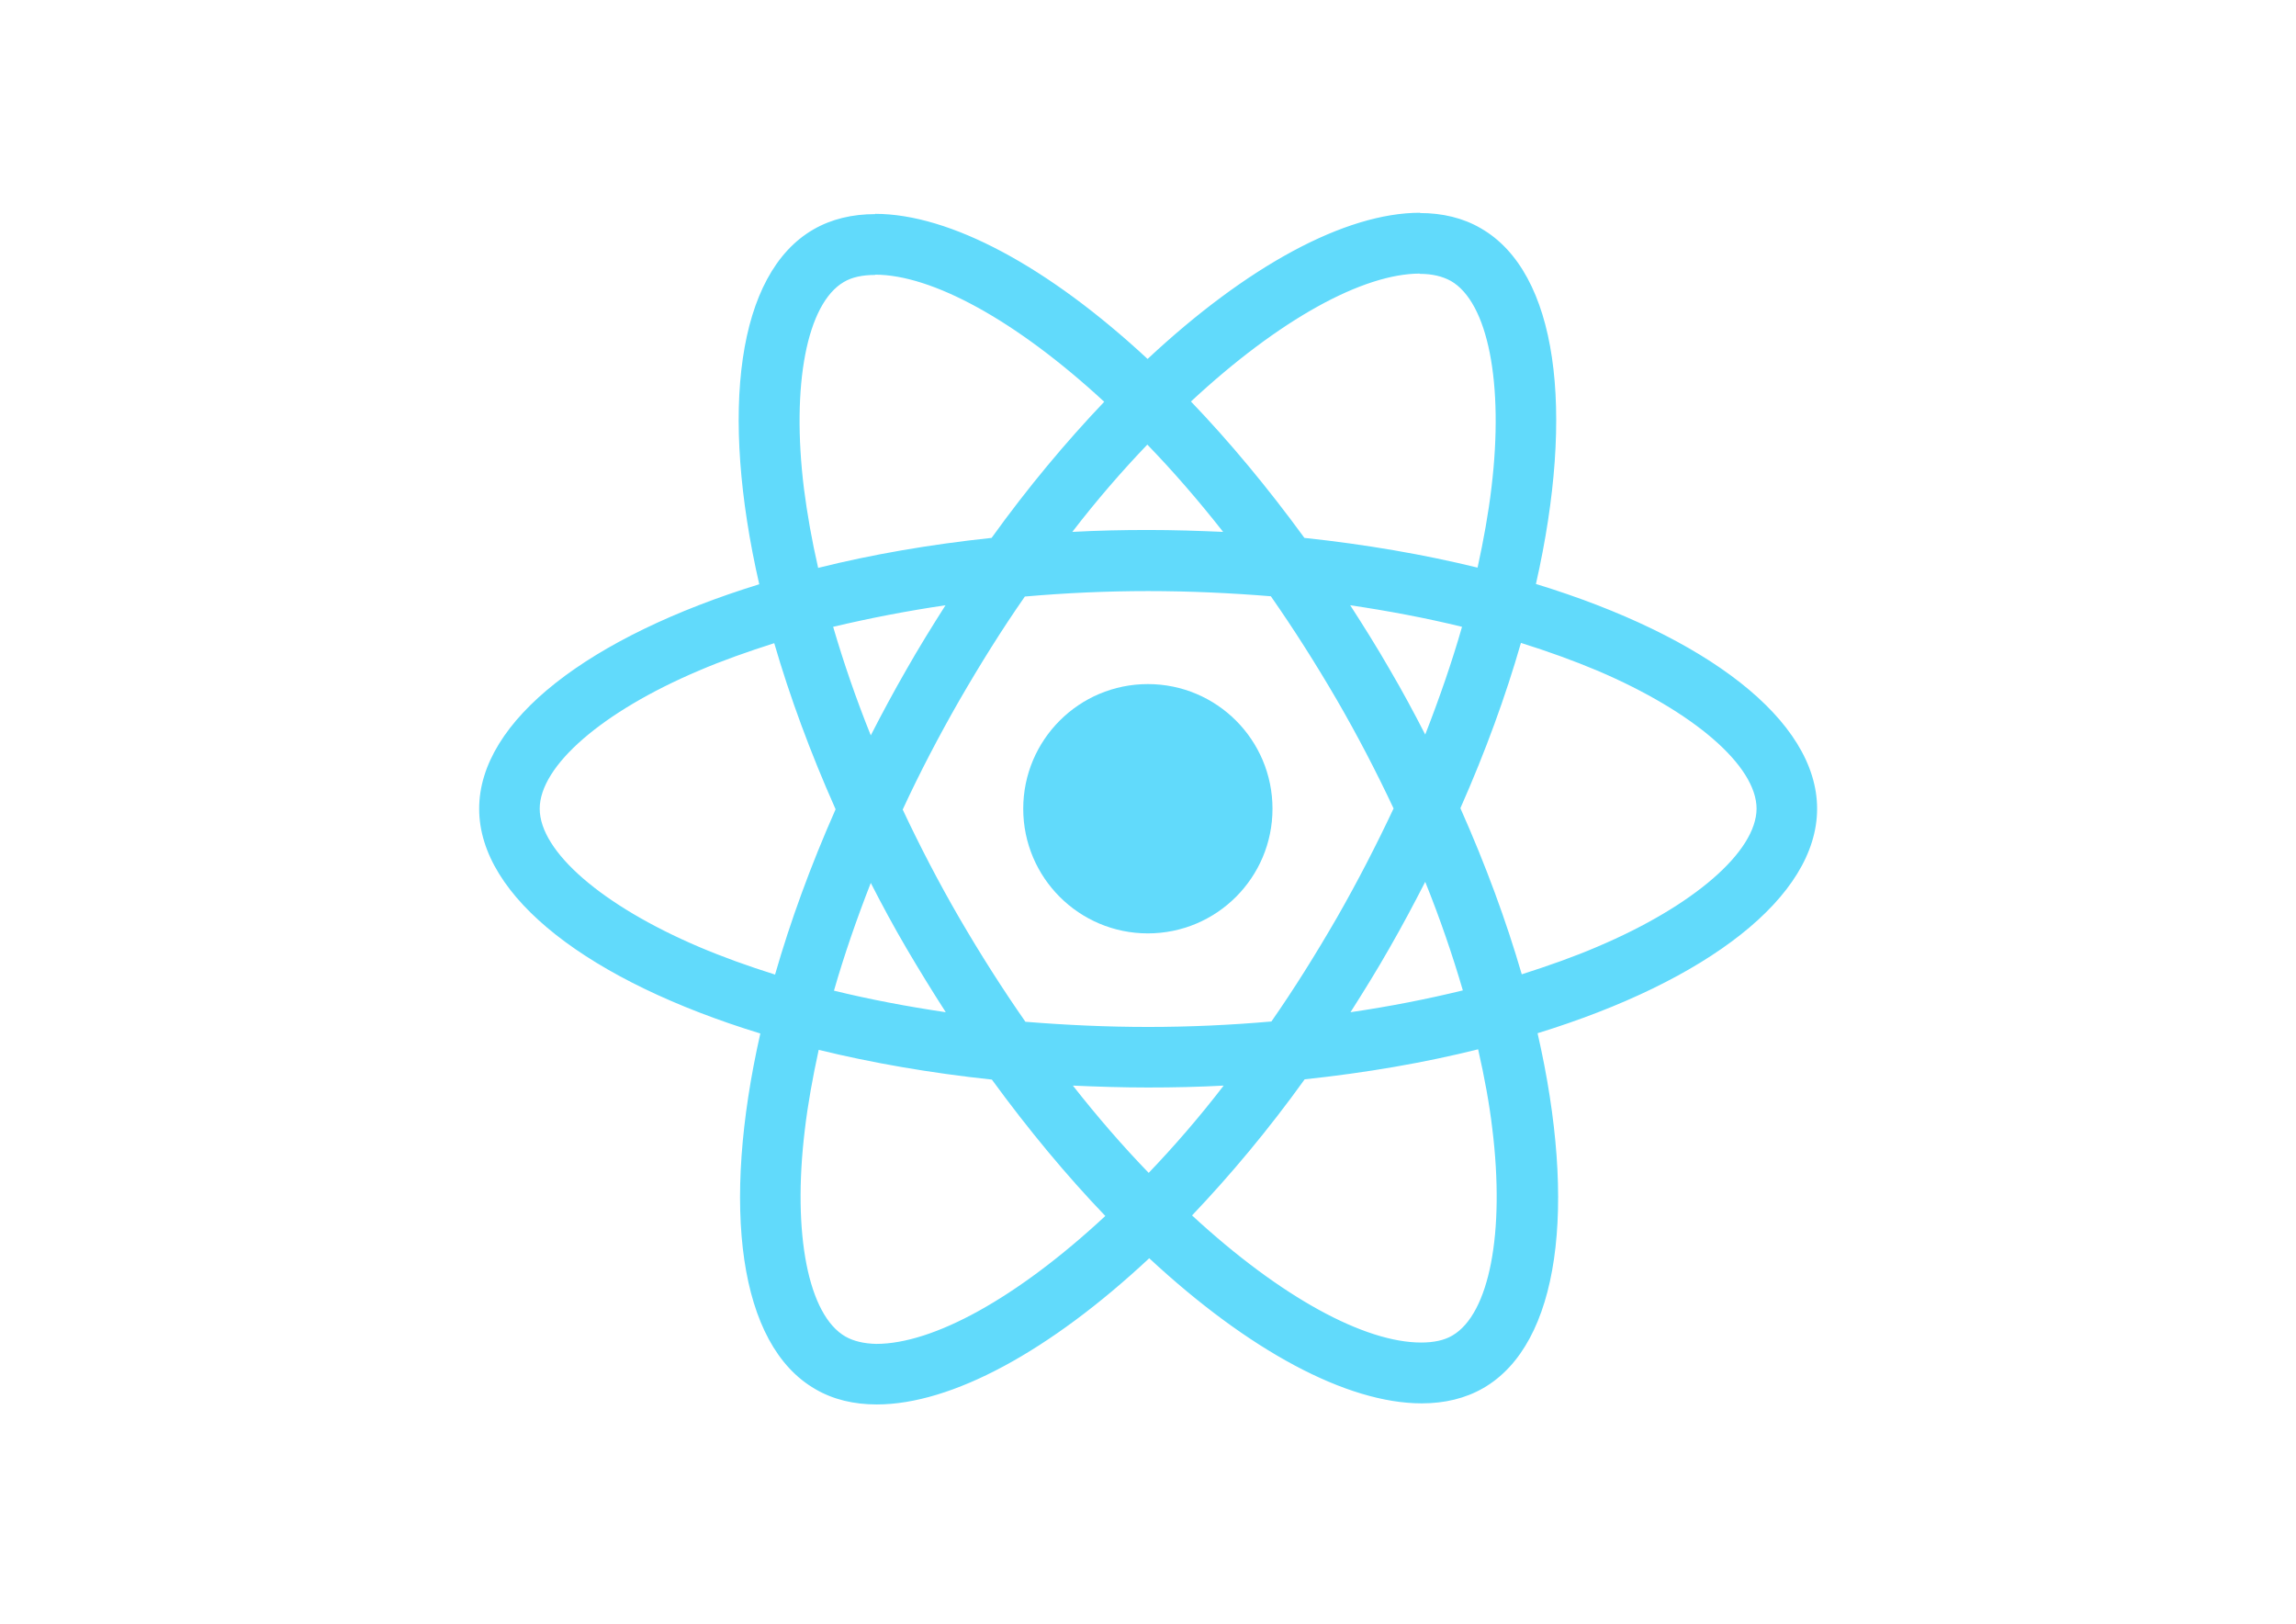
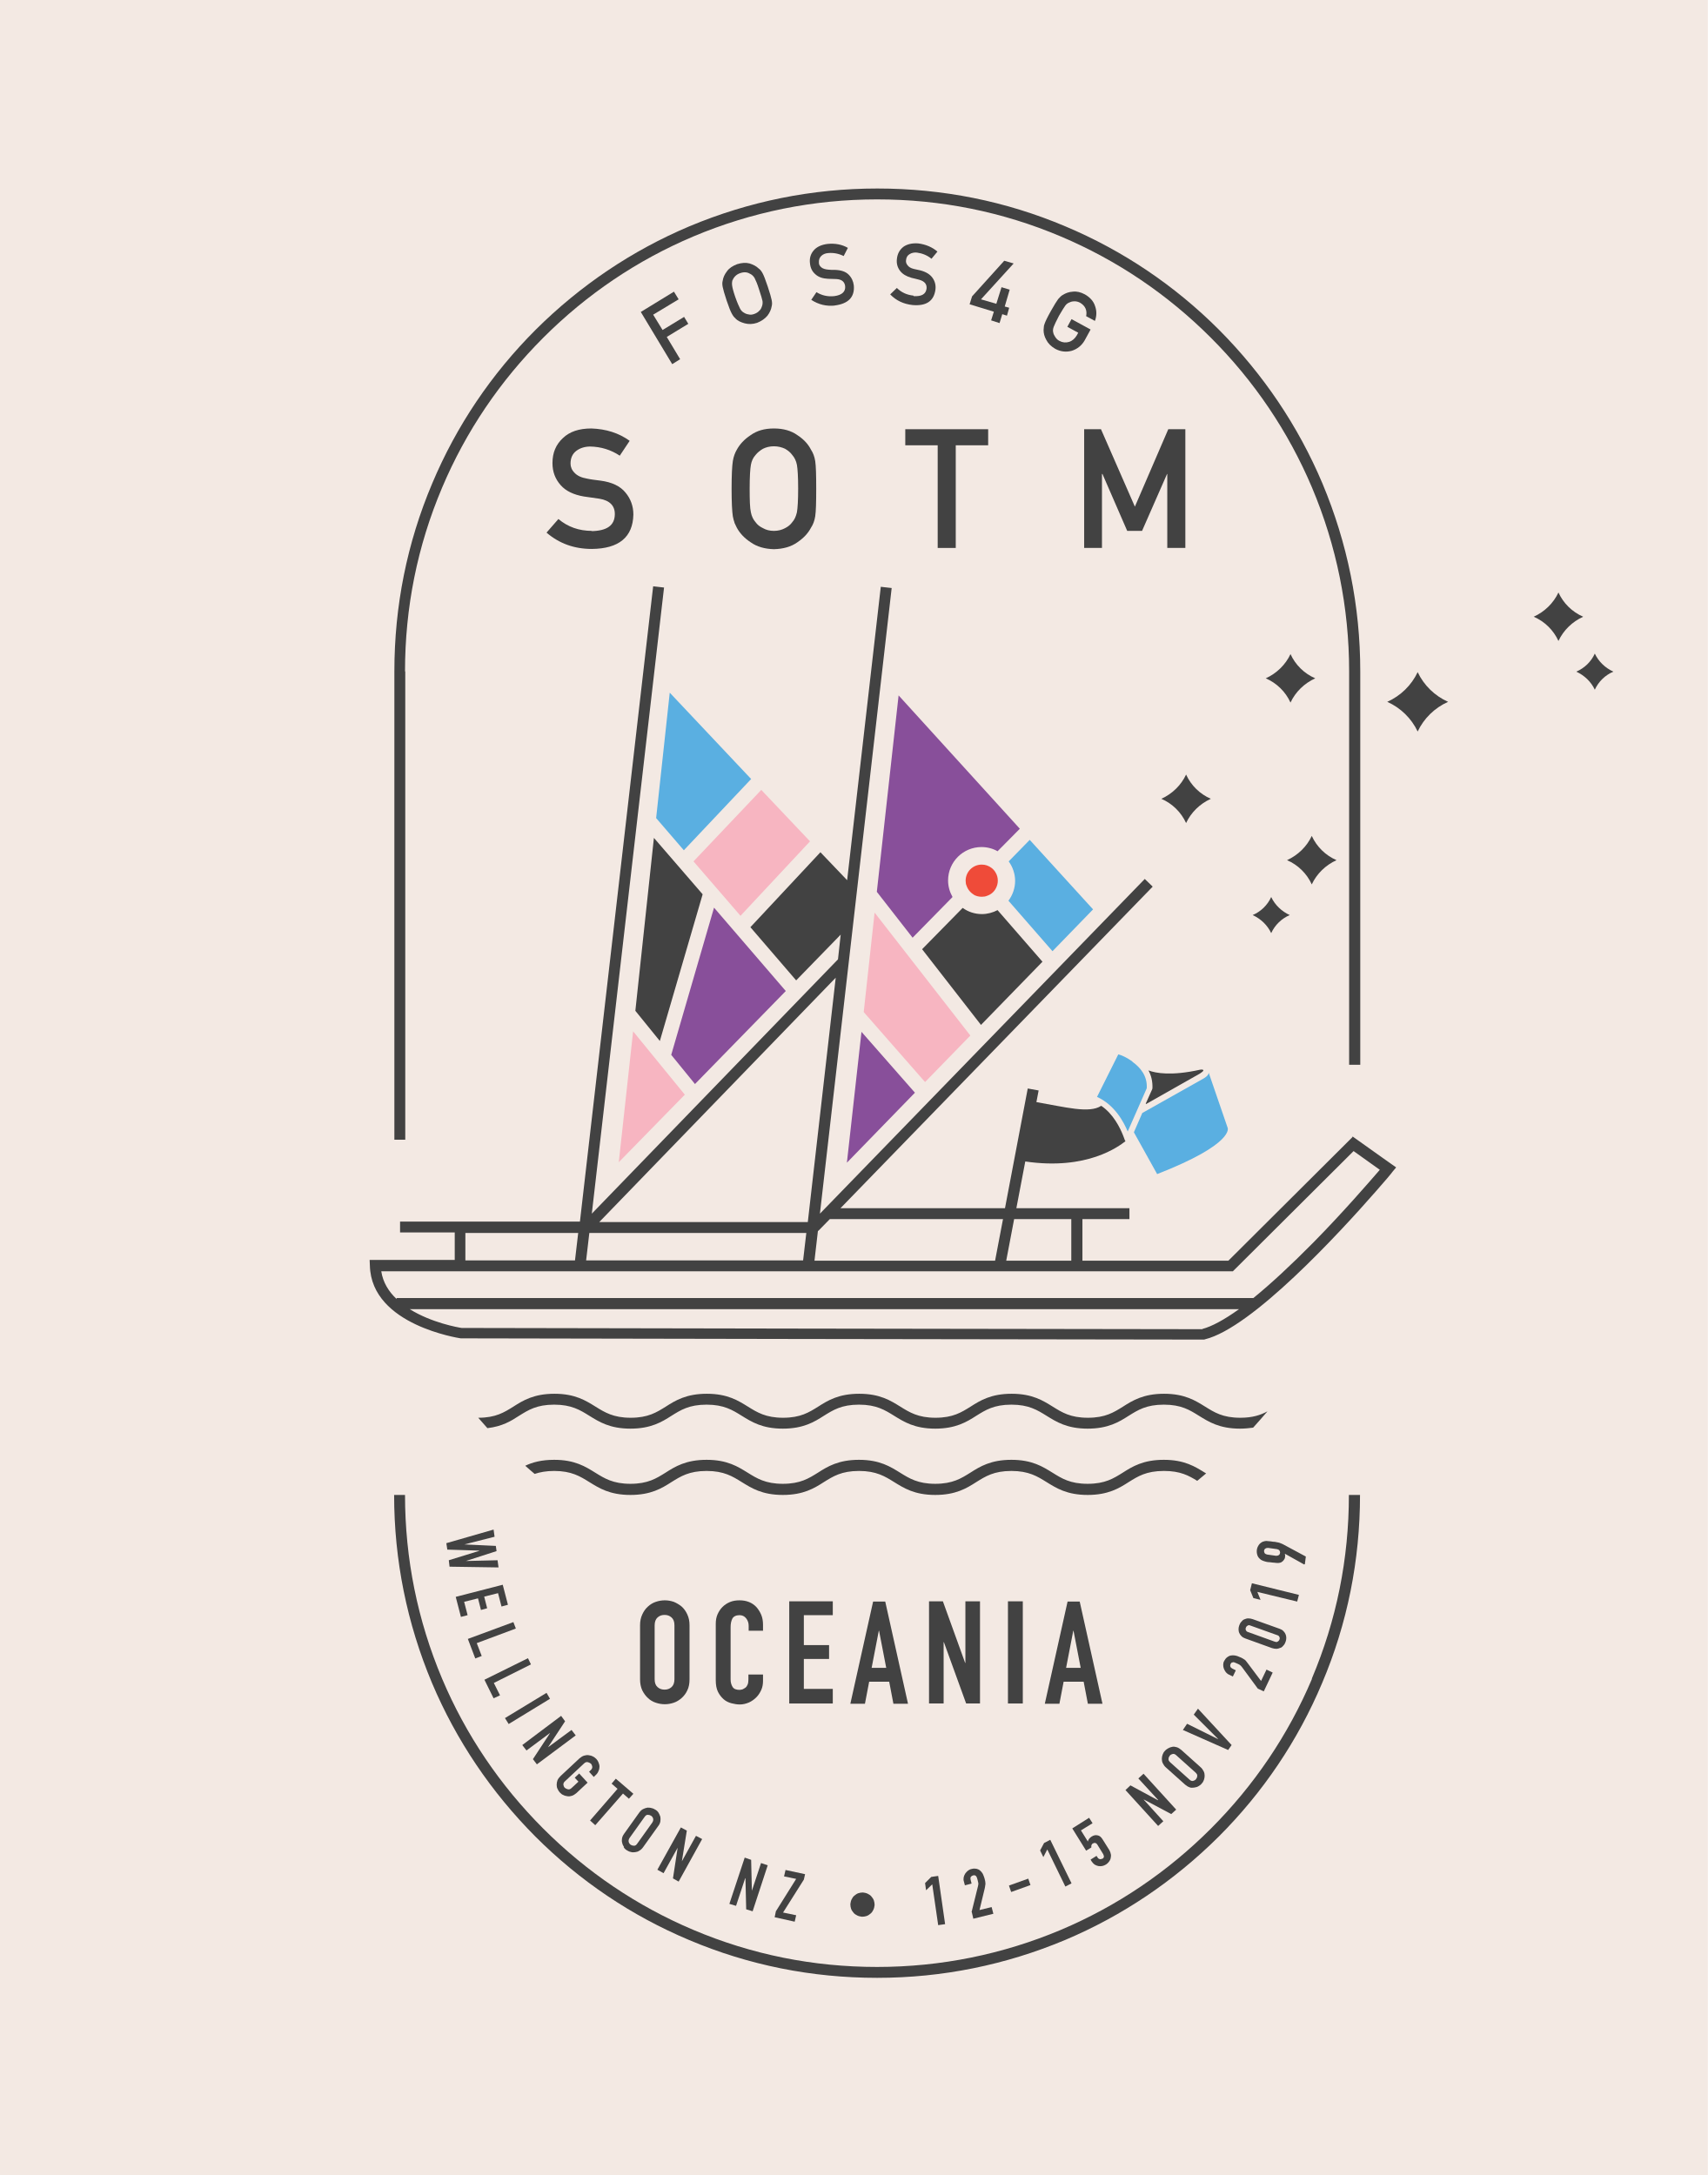
- <svg xmlns="http://www.w3.org/2000/svg" viewBox="0 0 841.9 595.3">
-   <g fill="#61DAFB">
-     <path d="M666.3 296.5c0-32.5-40.7-63.3-103.1-82.4 14.4-63.6 8-114.2-20.2-130.4-6.5-3.8-14.1-5.6-22.4-5.6v22.3c4.6 0 8.3.9 11.4 2.6 13.6 7.8 19.5 37.5 14.9 75.7-1.1 9.4-2.9 19.3-5.1 29.4-19.6-4.8-41-8.5-63.5-10.9-13.5-18.5-27.5-35.3-41.6-50 32.6-30.3 63.2-46.9 84-46.9V78c-27.5 0-63.5 19.6-99.9 53.6-36.4-33.8-72.4-53.2-99.9-53.2v22.3c20.7 0 51.4 16.5 84 46.6-14 14.7-28 31.4-41.3 49.9-22.6 2.4-44 6.1-63.6 11-2.3-10-4-19.7-5.2-29-4.7-38.2 1.1-67.9 14.6-75.8 3-1.8 6.9-2.6 11.5-2.6V78.5c-8.4 0-16 1.8-22.6 5.6-28.1 16.2-34.4 66.7-19.9 130.1-62.2 19.2-102.7 49.9-102.7 82.3 0 32.5 40.7 63.3 103.1 82.4-14.4 63.6-8 114.2 20.2 130.4 6.5 3.8 14.1 5.6 22.5 5.6 27.5 0 63.5-19.6 99.9-53.6 36.4 33.8 72.4 53.2 99.9 53.2 8.4 0 16-1.8 22.6-5.6 28.1-16.2 34.4-66.7 19.9-130.1 62-19.1 102.5-49.9 102.5-82.3zm-130.2-66.7c-3.7 12.9-8.3 26.2-13.5 39.5-4.1-8-8.4-16-13.1-24-4.6-8-9.5-15.8-14.4-23.4 14.2 2.1 27.9 4.7 41 7.9zm-45.8 106.5c-7.8 13.5-15.8 26.3-24.1 38.2-14.9 1.3-30 2-45.2 2-15.1 0-30.2-.7-45-1.9-8.3-11.9-16.4-24.6-24.2-38-7.6-13.1-14.5-26.4-20.8-39.8 6.2-13.4 13.2-26.8 20.7-39.9 7.8-13.5 15.8-26.3 24.1-38.2 14.9-1.3 30-2 45.2-2 15.1 0 30.2.7 45 1.9 8.3 11.9 16.4 24.6 24.2 38 7.6 13.1 14.5 26.4 20.8 39.8-6.3 13.4-13.2 26.8-20.7 39.9zm32.3-13c5.4 13.4 10 26.8 13.8 39.8-13.1 3.2-26.9 5.9-41.2 8 4.9-7.7 9.8-15.6 14.4-23.7 4.6-8 8.9-16.1 13-24.1zM421.2 430c-9.3-9.6-18.6-20.3-27.8-32 9 .4 18.2.7 27.5.7 9.4 0 18.7-.2 27.8-.7-9 11.7-18.3 22.4-27.5 32zm-74.4-58.9c-14.2-2.1-27.9-4.7-41-7.9 3.7-12.9 8.3-26.2 13.5-39.5 4.1 8 8.4 16 13.1 24 4.7 8 9.5 15.8 14.4 23.4zM420.7 163c9.3 9.6 18.6 20.3 27.8 32-9-.4-18.2-.7-27.5-.7-9.4 0-18.7.2-27.8.7 9-11.7 18.3-22.4 27.5-32zm-74 58.9c-4.9 7.7-9.8 15.6-14.4 23.7-4.6 8-8.9 16-13 24-5.4-13.4-10-26.8-13.8-39.8 13.1-3.1 26.9-5.8 41.2-7.9zm-90.5 125.2c-35.4-15.1-58.3-34.9-58.3-50.6 0-15.7 22.9-35.6 58.3-50.6 8.6-3.7 18-7 27.7-10.1 5.7 19.6 13.2 40 22.5 60.9-9.2 20.8-16.6 41.1-22.2 60.6-9.9-3.1-19.3-6.5-28-10.2zM310 490c-13.6-7.8-19.5-37.5-14.9-75.7 1.1-9.4 2.9-19.3 5.1-29.4 19.6 4.8 41 8.5 63.5 10.9 13.5 18.5 27.5 35.3 41.6 50-32.6 30.3-63.2 46.9-84 46.9-4.5-.1-8.3-1-11.3-2.7zm237.2-76.2c4.7 38.2-1.1 67.9-14.6 75.8-3 1.8-6.9 2.6-11.5 2.6-20.7 0-51.4-16.5-84-46.6 14-14.7 28-31.4 41.3-49.9 22.6-2.4 44-6.1 63.6-11 2.3 10.1 4.1 19.8 5.2 29.1zm38.5-66.7c-8.6 3.7-18 7-27.7 10.1-5.7-19.6-13.2-40-22.5-60.9 9.2-20.8 16.6-41.1 22.2-60.6 9.9 3.1 19.3 6.5 28.1 10.2 35.4 15.1 58.3 34.9 58.3 50.6-.1 15.7-23 35.6-58.4 50.6zM320.8 78.4z" />
-     <circle cx="420.9" cy="296.5" r="45.7" />
-     <path d="M520.5 78.1z" />
+ <svg xmlns="http://www.w3.org/2000/svg" xml:space="preserve" width="6.903in" height="8.792in" version="1.1" style="shape-rendering:geometricPrecision; text-rendering:geometricPrecision; image-rendering:optimizeQuality; fill-rule:evenodd; clip-rule:evenodd" viewBox="0 0 6903 8792">
+   <defs>
+     <style type="text/css">
+    
+     .fil5 {fill:#424242;fill-rule:nonzero}
+     .fil4 {fill:#5AAFE1;fill-rule:nonzero}
+     .fil3 {fill:#884F9A;fill-rule:nonzero}
+     .fil1 {fill:#EF4B39;fill-rule:nonzero}
+     .fil0 {fill:#F3E9E3;fill-rule:nonzero}
+     .fil2 {fill:#F7B5C1;fill-rule:nonzero}
+    
+   </style>
+   </defs>
+   <g id="Layer_x0020_1">
+     <polygon class="fil0" points="0,8792 6903,8792 6903,-7 0,-7 " />
+     <path class="fil1" d="M3936 3617c9,5 20,8 32,8 8,0 15,-1 22,-4 15,-5 28,-16 35,-30 5,-9 8,-20 8,-31 0,-12 -3,-23 -9,-33 -8,-14 -21,-24 -36,-29 -6,-2 -13,-3 -20,-3 -36,0 -65,29 -65,65 0,8 1,15 4,21 5,15 16,28 30,36z" />
+     <polygon class="fil2" points="2993,3702 3274,3401 3077,3193 2803,3482 " />
+     <polygon class="fil3" points="2713,4264 2809,4382 3176,4006 2886,3669 " />
+     <polygon class="fil2" points="2768,4425 2559,4169 2501,4698 " />
+     <polygon class="fil4" points="3036,3149 2707,2800 2652,3307 2764,3437 " />
+     <polygon class="fil2" points="3491,4091 3739,4374 3922,4186 3535,3689 " />
+     <path class="fil3" d="M3689 3790l161 -164c-11,-20 -18,-42 -18,-67 0,-75 61,-135 135,-135 23,0 46,6 65,17l90 -91 -490 -539 -88 794 145 186z" />
+     <path class="fil4" d="M4103 3560c0,30 -10,58 -27,81l178 204 33 -34 131 -135 -256 -281 -85 87c16,22 26,50 26,79z" />
+     <polygon class="fil3" points="3423,4700 3698,4417 3482,4171 " />
+     <path class="fil4" d="M4617 4499l-34 78 94 169c315,-123 285,-187 285,-187l-77 -224c3,12 -21,25 -21,25l-247 139z" />
+     <path class="fil4" d="M4577 4291c-22,-16 -44,-26 -57,-29l-86 172c71,32 108,101 124,140l77 -175c3,-50 -26,-84 -58,-107z" />
+     <path class="fil5" d="M5303 6786c-96,227 -234,431 -409,606 -175,175 -379,313 -606,409 -235,99 -485,150 -743,150 -258,0 -507,-50 -743,-150 -227,-96 -431,-234 -606,-409 -175,-175 -313,-379 -409,-606 -99,-235 -150,-485 -150,-743l-44 0c0,264 52,519 153,760 98,232 239,441 418,621 179,179 388,320 621,418 241,102 496,153 760,153 264,0 519,-52 760,-153 232,-98 441,-239 621,-418 179,-179 320,-388 418,-621 102,-241 153,-496 153,-760l-45 0c0,258 -50,507 -150,743z" />
+     <path class="fil5" d="M1637 2714c0,-258 50,-507 150,-743 96,-227 234,-431 409,-606 175,-175 379,-313 606,-409 235,-99 485,-150 743,-150 258,0 507,50 743,150 227,96 431,234 606,409 175,175 313,379 409,606 99,235 150,485 150,743l0 1590 45 0 0 -1590c0,-264 -52,-519 -153,-760 -98,-232 -239,-441 -418,-621 -179,-179 -388,-320 -621,-418 -241,-102 -496,-153 -760,-153 -264,0 -519,52 -760,153 -232,98 -441,239 -621,418 -179,179 -320,388 -418,621 -102,241 -153,496 -153,760l0 1893 44 0 0 -1893z" />
+     <polygon class="fil5" points="1808,6264 1937,6268 1937,6269 1814,6307 1817,6333 2015,6336 2011,6307 1883,6310 1883,6310 2007,6270 2004,6249 1877,6243 1877,6243 1999,6212 1995,6183 1804,6238 " />
+     <polygon class="fil5" points="1944,6508 1969,6501 1957,6454 2013,6440 2027,6494 2053,6487 2032,6406 1842,6455 1863,6536 1890,6529 1876,6475 1932,6461 " />
+     <polygon class="fil5" points="2075,6557 1891,6625 1921,6704 1947,6694 1927,6642 2085,6583 " />
+     <polygon class="fil5" points="2134,6703 1958,6790 1995,6865 2021,6853 1996,6803 2146,6728 " />
+     <polygon class="fil5" points="2223,6867 2209,6843 2041,6945 2056,6969 " />
+     <polygon class="fil5" points="2170,7132 2327,7015 2310,6993 2215,7063 2215,7063 2284,6958 2268,6936 2111,7054 2128,7076 2222,7006 2223,7006 2154,7111 " />
+     <path class="fil5" d="M2381 7162l19 21 7 -7c6,-5 10,-11 12,-17 3,-6 4,-12 4,-18 0,-6 -2,-12 -4,-17 -2,-5 -5,-10 -9,-14 -4,-4 -9,-8 -14,-10 -5,-3 -11,-4 -17,-5 -6,-1 -12,0 -19,2 -6,2 -12,6 -18,11l-76 71c-6,6 -10,11 -13,18 -2,6 -3,12 -3,18 0,6 1,12 4,17 2,5 5,10 9,14 4,4 8,8 14,10 5,3 11,4 17,5 6,1 12,0 18,-2 6,-2 12,-6 18,-11l45 -42 -34 -37 -18 17 15 16 -27 25c-5,5 -10,7 -15,6 -5,-1 -9,-3 -13,-6 -4,-4 -5,-8 -6,-13 0,-5 2,-10 7,-14l76 -71c5,-5 10,-7 15,-6 5,1 9,3 13,6 4,4 5,8 6,13 0,5 -2,10 -7,14l-7 7z" />
+     <polygon class="fil5" points="2518,7250 2542,7271 2560,7251 2489,7190 2472,7210 2496,7231 2385,7359 2406,7378 " />
+     <path class="fil5" d="M2545 7429l60 -84c4,-6 8,-9 13,-9 5,0 9,1 14,4 4,3 7,7 8,12 1,5 0,10 -4,16l-60 84c-4,6 -8,9 -13,9 -5,0 -9,-1 -14,-4 -4,-3 -7,-7 -8,-12 -1,-5 0,-10 4,-16zm-24 38c3,5 7,9 12,12 5,3 10,6 16,7 6,2 12,2 18,1 6,-1 12,-2 17,-6 6,-3 11,-8 16,-15l60 -84c5,-6 8,-13 9,-19 1,-7 1,-13 0,-19 -2,-6 -4,-11 -7,-16 -3,-5 -7,-9 -12,-12 -5,-3 -10,-6 -16,-7 -6,-2 -12,-2 -17,-2 -6,1 -12,3 -18,6 -6,3 -11,8 -16,15l-60 84c-5,7 -8,13 -9,20 -1,6 -1,12 1,18 1,6 4,11 7,16z" />
+     <polygon class="fil5" points="2743,7606 2838,7434 2813,7421 2756,7524 2756,7524 2776,7400 2752,7387 2657,7558 2682,7572 2739,7469 2739,7469 2720,7593 " />
+     <polygon class="fil5" points="3012,7592 3013,7593 3016,7718 3042,7726 3103,7540 3076,7531 3039,7643 3039,7643 3036,7518 3010,7509 2948,7696 2975,7704 " />
+     <polygon class="fil5" points="3254,7576 3175,7559 3169,7585 3218,7595 3136,7726 3131,7750 3212,7768 3218,7742 3165,7731 3249,7598 " />
+     <path class="fil5" d="M3507 7655c-6,-3 -12,-4 -19,-5 -7,0 -13,1 -19,3 -6,2 -11,6 -16,10 -5,4 -8,9 -11,15 -3,6 -4,12 -5,19 0,7 1,13 3,19 2,6 6,11 10,16 4,5 9,8 15,11 6,3 12,4 19,5 7,0 13,-1 19,-3 6,-2 11,-6 16,-10 5,-4 8,-9 11,-15 3,-6 4,-12 5,-19 0,-7 -1,-13 -3,-19 -2,-6 -6,-11 -10,-16 -4,-5 -9,-8 -15,-11z" />
+     <polygon class="fil5" points="3764,7587 3739,7612 3743,7641 3768,7617 3792,7782 3820,7778 3792,7583 " />
+     <path class="fil5" d="M3928 7730l6 26 81 -20 -7 -27 -49 12 21 -87c1,-5 2,-9 2,-12 1,-3 1,-6 1,-9 0,-3 -1,-6 -1,-9 -1,-3 -2,-7 -3,-12 -2,-6 -4,-12 -7,-18 -3,-5 -7,-10 -11,-13 -5,-4 -10,-6 -15,-7 -6,-1 -12,-1 -19,1 -6,1 -11,4 -15,7 -4,3 -8,8 -11,12 -3,5 -5,10 -6,15 -1,6 -1,11 1,17l4 15 27 -7 -4 -16c-1,-4 -1,-8 1,-11 2,-3 5,-5 9,-6 3,-1 6,-1 8,0 2,1 4,2 5,4 1,2 2,4 3,6 1,3 1,5 2,7 1,5 2,10 3,13 1,4 0,8 -1,13l-26 105z" />
+     <polygon class="fil5" points="4165,7620 4156,7594 4078,7622 4087,7648 " />
+     <polygon class="fil5" points="4220,7450 4204,7480 4217,7507 4233,7476 4306,7626 4331,7613 4245,7437 " />
+     <path class="fil5" d="M4456 7513c-4,2 -7,3 -11,2 -4,-1 -7,-3 -9,-7l-4 -6 -24 15 4 7c4,6 8,10 12,13 5,3 10,5 15,6 5,1 10,1 16,0 5,-1 10,-3 15,-6 5,-3 9,-7 12,-11 3,-4 6,-9 7,-14 1,-5 2,-11 1,-16 -1,-6 -3,-11 -6,-17l-27 -43c-6,-10 -13,-16 -21,-17 -8,-2 -16,0 -24,5 -4,3 -8,6 -10,9 -3,4 -4,7 -5,11l-28 -45 47 -29 -14 -22 -68 43 56 90 21 -13c0,0 0,-2 0,-3 0,-1 0,-3 0,-4 0,-2 1,-3 2,-5 1,-2 2,-3 4,-4 3,-2 7,-3 10,-2 4,1 6,3 8,6l24 39c2,4 3,8 3,11 -1,3 -3,6 -6,8z" />
+     <polygon class="fil5" points="4734,7333 4754,7315 4622,7170 4601,7189 4681,7276 4680,7277 4569,7217 4549,7236 4681,7381 4702,7362 4623,7275 4623,7274 " />
+     <path class="fil5" d="M4723 7110c0,-5 2,-9 5,-13 3,-4 8,-6 12,-7 5,-1 10,1 15,6l77 69c5,5 8,9 7,14 0,5 -2,9 -5,13 -3,4 -8,6 -12,7 -5,1 -10,-1 -15,-6l-77 -69c-5,-5 -8,-9 -7,-14zm85 115c6,2 12,2 18,1 6,-1 12,-2 17,-5 5,-3 10,-6 14,-11 4,-4 7,-9 9,-15 2,-6 3,-11 3,-17 0,-6 -1,-12 -4,-18 -3,-6 -7,-12 -13,-17l-77 -69c-6,-5 -12,-9 -18,-11 -6,-2 -13,-3 -18,-2 -6,1 -12,3 -17,6 -5,3 -10,6 -14,11 -4,4 -7,9 -9,15 -2,6 -3,11 -3,17 0,6 1,12 4,18 3,6 7,12 13,17l77 69c6,5 12,9 19,11z" />
+     <polygon class="fil5" points="4978,7054 4842,6907 4825,6931 4923,7029 4923,7030 4798,6968 4781,6993 4964,7074 " />
+     <path class="fil5" d="M4979 6721c2,-1 4,-2 6,-2 2,0 5,1 7,2 2,1 5,2 7,3 5,2 9,4 12,6 3,2 6,5 9,9l64 87 24 11 36 -76 -25 -12 -22 46 -54 -72c-3,-4 -5,-7 -7,-9 -2,-2 -4,-5 -7,-6 -2,-2 -5,-3 -8,-5 -3,-2 -6,-3 -11,-5 -6,-3 -12,-5 -18,-6 -6,-1 -12,-1 -17,0 -6,1 -11,4 -15,7 -5,4 -9,9 -12,15 -3,5 -4,11 -4,16 0,6 1,11 3,16 2,5 5,10 8,14 4,4 8,8 14,10l14 7 12 -25 -14 -7c-4,-2 -7,-5 -8,-8 -1,-3 -1,-7 1,-11 2,-3 3,-5 5,-6z" />
+     <path class="fil5" d="M5152 6636l-108 -39c-4,-1 -7,-4 -8,-7 -2,-3 -2,-7 0,-11 1,-4 4,-6 7,-8 3,-2 7,-2 11,0l109 39c4,1 7,4 8,7 2,3 2,7 0,11 -1,4 -4,6 -7,8 -3,2 -7,2 -11,0zm24 25c5,-2 9,-6 12,-10 4,-4 6,-9 8,-14 2,-5 3,-10 3,-16 0,-5 -1,-11 -3,-15 -2,-5 -5,-9 -9,-13 -4,-4 -9,-7 -15,-9l-109 -39c-6,-2 -12,-3 -18,-3 -6,0 -11,2 -16,4 -5,2 -9,6 -12,10 -4,4 -6,9 -8,14 -2,5 -3,11 -3,16 0,5 1,11 3,15 2,5 5,9 9,13 4,4 9,7 15,9l108 39c6,2 12,3 18,3 6,0 11,-2 16,-4z" />
+     <polygon class="fil5" points="5250,6447 5060,6400 5053,6428 5066,6460 5095,6467 5082,6435 5243,6474 " />
+     <path class="fil5" d="M5169 6286c-3,2 -6,3 -11,3l-36 -5c-4,-1 -7,-2 -10,-5 -2,-3 -3,-6 -3,-10 1,-4 2,-7 5,-9 3,-2 6,-3 11,-3l36 5c4,1 7,2 10,5 2,3 3,6 3,10 -1,4 -2,7 -5,9zm105 37l4 -31 -93 -50c-2,-1 -5,-2 -7,-3 -2,-1 -5,-2 -8,-3 -3,-1 -6,-1 -10,-2 -4,-1 -9,-2 -15,-2 -6,-1 -12,-2 -16,-2 -4,0 -8,-1 -11,-1 -3,0 -5,1 -7,1 -2,1 -4,1 -7,2 -6,3 -12,7 -16,13 -4,6 -7,12 -8,20 -1,8 0,15 2,21 2,7 6,12 12,17 2,2 4,3 6,4 2,1 4,2 7,3 3,1 6,2 10,3 4,1 9,2 16,2 8,1 14,2 19,2 5,1 9,1 13,1 3,0 6,0 8,-1 2,0 4,-1 6,-2 4,-2 7,-5 10,-9 3,-4 5,-8 5,-13 0,-3 1,-6 0,-8 0,-2 -1,-3 -1,-4l1 0 77 43z" />
+     <path class="fil5" d="M2646 6570c0,-14 4,-25 12,-32 8,-7 17,-10 28,-10 11,0 20,3 28,10 8,7 12,17 12,32l0 218c0,14 -4,25 -12,32 -8,7 -17,10 -28,10 -11,0 -20,-3 -28,-10 -8,-7 -12,-17 -12,-32l0 -218zm-27 294c9,9 20,15 32,19 12,4 24,6 36,6 12,0 24,-2 36,-6 12,-4 23,-11 32,-19 9,-8 17,-18 23,-31 6,-12 9,-27 9,-45l0 -218c0,-17 -3,-31 -9,-44 -6,-13 -13,-23 -23,-32 -10,-8 -20,-14 -32,-19 -12,-4 -24,-6 -36,-6 -12,0 -24,2 -36,6 -12,4 -22,10 -32,19 -10,9 -17,19 -23,32 -6,13 -9,27 -9,44l0 218c0,17 3,32 9,45 6,12 14,23 23,31z" />
+     <path class="fil5" d="M3084 6591l0 -23c0,-14 -2,-28 -7,-40 -5,-12 -12,-23 -20,-32 -17,-18 -40,-27 -68,-27 -14,0 -27,2 -39,7 -12,5 -22,12 -30,20 -9,9 -15,19 -20,30 -5,12 -7,24 -7,38l0 228c0,19 3,35 9,47 6,12 14,22 23,30 9,8 20,13 31,16 12,3 23,5 34,5 13,0 25,-3 37,-8 11,-5 21,-12 30,-21 9,-9 15,-19 20,-30 5,-11 7,-24 7,-36l0 -26 -59 0 0 20c0,8 -1,15 -3,20 -2,5 -5,10 -9,13 -4,3 -8,5 -12,7 -4,1 -9,2 -12,2 -14,0 -23,-4 -28,-12 -5,-8 -8,-18 -8,-30l0 -211c0,-14 2,-25 7,-35 5,-9 15,-14 29,-14 11,0 20,4 27,13 7,9 10,19 10,30l0 20 59 0z" />
+     <polygon class="fil5" points="3366,6529 3366,6473 3190,6473 3190,6886 3366,6886 3366,6827 3249,6827 3249,6706 3351,6706 3351,6650 3249,6650 3249,6529 " />
+     <path class="fil5" d="M3523 6742l29 -150 1 0 29 150 -59 0zm88 145l59 0 -92 -413 -49 0 -92 413 59 0 17 -89 81 0 17 89z" />
+     <polygon class="fil5" points="3961,6886 3961,6473 3902,6473 3902,6722 3901,6722 3811,6473 3755,6473 3755,6886 3814,6886 3814,6638 3815,6638 3905,6886 " />
+     <polygon class="fil5" points="4074,6886 4134,6886 4134,6473 4074,6473 " />
+     <path class="fil5" d="M4309 6742l29 -150 1 0 29 150 -59 0zm88 145l59 0 -92 -413 -49 0 -92 413 59 0 17 -89 81 0 17 89z" />
+     <path class="fil5" d="M5575 4731c-40,46 -145,168 -267,292 -91,92 -172,167 -242,224l-3463 0 0 4c-32,-30 -55,-67 -62,-112l3442 0 488 -486 105 75 1 1c0,0 -1,1 -1,1zm-715 642c-458,0 -2916,-5 -2994,-5 -14,-2 -122,-21 -210,-76l3352 0c-60,43 -110,70 -148,80zm-2979 -389l456 0 -13 111 -443 0 0 -111zm1497 -1033l-113 989 -843 0 957 -989zm-996 1033l877 0 -13 111 -877 0 13 -111zm925 -8l47 -48 700 0 -32 168 -730 0 14 -121 1 1zm1023 -48l0 168 -263 0 32 -168 231 0zm1136 -331l-501 499 -590 0 0 -168 190 0 0 -44 -457 0 36 -189c251,37 379,-62 405,-82 -1,-2 -2,-3 -3,-5 0,0 -2,-7 -7,-19 -12,-30 -39,-86 -88,-119 -48,32 -146,5 -262,-15l9 -47 -44 -8 -92 484 -665 0 1262 -1300 -32 -31 -1313 1353 290 -2529 -44 -5 -136 1186 -108 -113 -283 303 185 215 180 -185 -11 100 -995 1028 282 -2445 10 -86 -44 -5 -13 112 -283 2456 -727 0 0 44 221 0 0 111 -344 0 1 23c3,122 95,195 186,238 87,41 174,55 181,56l3 0c25,0 2543,5 2999,5l3 0 3 -1c190,-46 542,-428 690,-597 39,-44 64,-74 68,-80l15 -18 -58 -41 -118 -84z" />
+     <polygon class="fil5" points="2568,4086 2667,4208 2840,3615 2643,3387 " />
+     <path class="fil5" d="M4213 3887l-181 -208c-19,10 -41,16 -63,16 -29,0 -56,-9 -78,-25l-164 167 238 306 249 -256z" />
+     <path class="fil5" d="M4632 4463l219 -124c0,-1 1,-1 1,-1 3,-2 6,-4 8,-6 8,-6 1,-8 1,-8 -3,-1 -10,0 -10,0 -117,26 -180,14 -209,3 11,20 17,44 16,72l-1 4 -26 58z" />
+     <path class="fil5" d="M4871 5686c-39,-24 -82,-52 -166,-52 -83,0 -127,27 -166,52 -37,23 -71,45 -142,45 -71,0 -105,-22 -142,-45 -39,-24 -82,-52 -166,-52 -83,0 -127,27 -166,52 -37,23 -71,45 -142,45 -70,0 -105,-22 -142,-45 -39,-24 -82,-52 -166,-52 -83,0 -127,27 -166,52 -37,23 -71,45 -142,45 -70,0 -105,-22 -142,-45 -39,-24 -82,-52 -166,-52 -83,0 -127,27 -166,52 -37,23 -71,45 -142,45 -70,0 -105,-22 -142,-45 -39,-24 -82,-52 -166,-52 -83,0 -127,27 -166,52 -37,23 -71,45 -142,45 0,0 0,0 0,0 12,14 25,28 37,42 60,-7 96,-29 128,-50 37,-23 71,-45 142,-45 70,0 105,22 142,45 39,24 82,52 166,52 83,0 127,-27 166,-52 37,-23 71,-45 142,-45 70,0 105,22 142,45 39,24 82,52 166,52 83,0 127,-27 166,-52 37,-23 71,-45 142,-45 70,0 105,22 142,45 39,24 82,52 166,52 83,0 127,-27 166,-52 37,-23 71,-45 142,-45 70,0 105,22 142,45 39,24 82,52 166,52 83,0 127,-27 166,-52 37,-23 71,-45 142,-45 71,0 105,22 142,45 39,24 82,52 166,52 20,0 37,-2 53,-4 20,-22 39,-44 58,-66 -28,15 -60,26 -110,26 -71,0 -105,-22 -142,-45z" />
+     <path class="fil5" d="M4705 5946c66,0 100,19 134,40 12,-10 24,-20 36,-30 -2,-1 -3,-2 -5,-3 -39,-24 -82,-52 -166,-52 -83,0 -127,27 -166,52 -37,23 -71,45 -142,45 -71,0 -105,-22 -142,-45 -39,-24 -82,-52 -166,-52 -83,0 -127,27 -166,52 -37,23 -71,45 -142,45 -70,0 -105,-22 -142,-45 -39,-24 -82,-52 -166,-52 -83,0 -127,27 -166,52 -37,23 -71,45 -142,45 -70,0 -105,-22 -142,-45 -39,-24 -82,-52 -166,-52 -83,0 -127,27 -166,52 -37,23 -71,45 -142,45 -70,0 -105,-22 -142,-45 -39,-24 -82,-52 -166,-52 -51,0 -88,10 -117,24 12,11 25,22 38,33 21,-7 46,-12 79,-12 70,0 105,22 142,45 39,24 82,52 166,52 83,0 127,-27 166,-52 37,-23 71,-45 142,-45 70,0 105,22 142,45 39,24 82,52 166,52 83,0 127,-27 166,-52 37,-23 71,-45 142,-45 70,0 105,22 142,45 39,24 82,52 166,52 83,0 127,-27 166,-52 37,-23 71,-45 142,-45 70,0 105,22 142,45 39,24 82,52 166,52 83,0 127,-27 166,-52 37,-23 71,-45 142,-45z" />
+     <polygon class="fil5" points="2724,1179 2590,1261 2717,1472 2749,1452 2695,1362 2782,1309 2765,1281 2678,1334 2640,1272 2743,1210 " />
+     <path class="fil5" d="M2961 1133c2,-6 6,-12 11,-17 5,-5 11,-9 20,-12 9,-3 16,-4 24,-3 7,1 13,4 18,7 6,3 12,9 16,16 4,8 11,23 18,46 8,23 12,39 14,47 1,9 0,16 -3,23 -2,6 -5,12 -10,16 -5,6 -12,10 -20,13 -8,3 -16,4 -23,2 -7,-1 -13,-3 -19,-7 -6,-3 -12,-9 -16,-17 -4,-8 -11,-23 -19,-46 -8,-23 -12,-39 -13,-48 -1,-8 0,-16 2,-22zm12 155c9,9 22,15 37,19 15,4 32,4 50,-2 18,-7 32,-17 42,-29 9,-12 15,-25 17,-38 2,-7 2,-15 0,-25 -2,-10 -7,-28 -16,-55 -9,-27 -16,-45 -21,-54 -5,-9 -10,-15 -16,-19 -9,-9 -21,-15 -36,-20 -15,-4 -32,-3 -51,3 -18,7 -32,16 -41,29 -10,13 -15,25 -17,38 -2,7 -2,15 0,25 2,10 7,28 16,55 9,27 16,44 21,53 3,5 5,9 7,11 2,3 5,6 8,8z" />
+     <path class="fil5" d="M3373 1235c56,-7 82,-34 78,-81 -2,-17 -9,-32 -21,-44 -12,-12 -30,-18 -54,-19 -12,0 -21,0 -28,-1 -12,-1 -22,-4 -28,-9 -6,-5 -10,-11 -10,-18 -1,-12 2,-21 9,-28 7,-7 16,-11 28,-12 22,-2 43,2 63,12l17 -33c-24,-14 -52,-19 -82,-16 -25,3 -44,12 -56,26 -13,15 -18,33 -15,54 2,18 9,32 22,43 12,11 29,17 51,18 12,0 23,1 33,1 22,1 34,11 36,29 2,22 -13,36 -44,40 -27,3 -51,-3 -72,-16l-21 31c29,19 61,27 97,23z" />
+     <path class="fil5" d="M3692 1195c-27,-3 -49,-13 -67,-31l-27 26c24,25 54,39 90,43 56,5 87,-16 93,-63 2,-17 -2,-33 -12,-47 -10,-14 -26,-24 -49,-30 -12,-3 -21,-5 -27,-6 -12,-3 -20,-8 -25,-15 -5,-6 -7,-13 -6,-20 1,-12 6,-20 15,-25 8,-5 18,-7 29,-6 22,3 42,11 59,25l24 -29c-21,-18 -47,-29 -77,-33 -25,-2 -46,3 -61,14 -15,12 -24,28 -26,50 -2,18 3,34 13,47 10,13 25,22 46,28 12,3 22,5 32,8 21,6 31,18 29,36 -3,22 -20,32 -52,30z" />
+     <polygon class="fil5" points="4059,1054 3929,1198 3919,1230 4017,1260 4006,1295 4040,1306 4051,1270 4070,1276 4079,1244 4061,1239 4081,1171 4048,1161 4027,1228 3965,1210 4097,1065 " />
+     <path class="fil5" d="M4426 1296c7,-20 7,-40 0,-59 -6,-19 -20,-35 -41,-47 -17,-9 -33,-13 -49,-11 -16,1 -29,6 -40,13 -6,3 -12,9 -19,17 -6,8 -16,24 -30,49 -14,25 -22,42 -25,51 -2,5 -3,9 -3,13 0,4 -1,8 -1,12 0,13 3,26 11,40 7,14 19,26 36,36 22,12 45,14 67,8 22,-7 40,-21 52,-42l24 -44 -77 -42 -17 31 44 24 -6 11c-8,13 -18,22 -31,26 -13,4 -26,3 -39,-4 -8,-4 -13,-10 -17,-16 -4,-6 -7,-12 -8,-18 -2,-7 -1,-15 2,-23 3,-8 10,-23 21,-44 12,-21 21,-35 26,-42 5,-7 12,-11 18,-13 6,-3 12,-4 20,-4 7,0 15,2 22,6 10,6 18,14 22,24 4,10 4,20 2,30l35 19z" />
+     <path class="fil5" d="M2393 2146c-53,0 -98,-16 -136,-48l-48 55c51,44 112,66 183,66 110,-1 166,-48 168,-139 0,-34 -11,-64 -32,-89 -21,-26 -55,-42 -100,-48 -23,-3 -41,-5 -54,-8 -24,-4 -41,-12 -52,-24 -11,-11 -16,-24 -16,-37 0,-23 8,-40 24,-52 15,-11 34,-17 56,-17 43,1 83,13 119,37l40 -60c-44,-32 -96,-48 -155,-50 -50,0 -88,13 -115,39 -28,26 -42,59 -42,101 0,35 11,64 33,89 21,24 53,39 94,46 23,3 44,6 63,9 42,7 63,29 62,64 -1,44 -32,66 -95,67z" />
+     <path class="fil5" d="M3035 1879c3,-16 9,-29 19,-40 8,-10 18,-18 30,-25 12,-6 27,-10 44,-10 17,0 32,4 45,10 12,7 22,15 29,25 9,10 16,24 19,40 3,17 5,49 5,96 0,47 -2,79 -5,96 -4,17 -10,30 -19,40 -7,10 -17,18 -29,24 -13,7 -28,11 -45,11 -17,0 -32,-4 -44,-11 -13,-6 -23,-14 -30,-24 -9,-10 -16,-24 -19,-40 -4,-17 -5,-49 -5,-96 0,-47 2,-79 5,-96zm-67 233c3,7 6,13 10,21 12,22 30,42 56,59 25,18 57,27 94,28 38,-1 70,-10 95,-28 25,-17 43,-36 55,-59 8,-12 14,-27 17,-46 3,-19 4,-56 4,-111 0,-56 -1,-93 -4,-112 -3,-19 -9,-34 -17,-46 -11,-22 -29,-42 -55,-59 -25,-18 -57,-27 -95,-27 -38,0 -69,9 -94,27 -26,17 -44,37 -56,59 -7,12 -13,27 -16,46 -3,19 -5,56 -5,112 0,55 2,92 5,111 2,10 4,19 7,26z" />
+     <polygon class="fil5" points="3790,2215 3863,2215 3863,1800 3994,1800 3994,1735 3659,1735 3659,1800 3790,1800 " />
+     <polygon class="fil5" points="4454,1916 4456,1916 4556,2146 4616,2146 4717,1916 4718,1916 4718,2215 4791,2215 4791,1735 4722,1735 4587,2048 4450,1735 4382,1735 4382,2215 4454,2215 " />
+     <path class="fil5" d="M6399 2493c0,0 0,0 0,0 0,0 0,0 0,0l0 0c-44,-19 -80,-54 -100,-98l0 0c0,0 0,0 0,0 0,0 0,0 0,0l0 0c-20,43 -56,78 -100,98l0 0c0,0 0,0 0,0 0,0 0,0 0,0l0 0c44,19 80,54 100,98l0 0c0,0 0,0 0,0 0,0 0,0 0,0l0 0c20,-43 56,-78 100,-98l0 0z" />
+     <path class="fil5" d="M5116 2742c44,19 80,54 100,98l0 0c0,0 0,0 0,0 0,0 0,0 0,0l0 0c20,-43 56,-78 100,-98l0 0c0,0 0,0 0,0 0,0 0,0 0,0l0 0c-44,-19 -80,-54 -100,-98l0 0c0,0 0,0 0,0 0,0 0,0 0,0l0 0c-20,43 -56,78 -100,98l0 0c0,0 0,0 0,0 0,0 0,0 0,0l0 0z" />
+     <path class="fil5" d="M5402 3477c-44,-19 -80,-54 -100,-98l0 0c0,0 0,0 0,0 0,0 0,0 0,0l0 0c-20,43 -56,78 -100,98l0 0c0,0 0,0 0,0 0,0 0,0 0,0l0 0c44,19 80,54 100,98l0 0c0,0 0,0 0,0 0,0 0,0 0,0l0 0c20,-43 56,-78 100,-98l0 0c0,0 0,0 0,0 0,0 0,0 0,0l0 0z" />
+     <path class="fil5" d="M4894 3229c-44,-19 -80,-54 -100,-98l0 0c0,0 0,0 0,0 0,0 0,0 0,0l0 0c-20,43 -56,78 -100,98l0 0c0,0 0,0 0,0 0,0 0,0 0,0l0 0c44,19 80,54 100,98l0 0c0,0 0,0 0,0 0,0 0,0 0,0l0 0c20,-43 56,-78 100,-98l0 0c0,0 0,0 0,0 0,0 0,0 0,0l0 0z" />
+     <path class="fil5" d="M5213 3699c-33,-15 -60,-41 -75,-73l0 0c0,0 0,0 0,0 0,0 0,0 0,0l0 0c-15,33 -42,59 -75,73l0 0c0,0 0,0 0,0 0,0 0,0 0,0l0 0c33,15 60,41 75,73l0 0c0,0 0,0 0,0 0,0 0,0 0,0l0 0c15,-33 42,-59 75,-73l0 0c0,0 0,0 0,0 0,0 0,0 0,0l0 0z" />
+     <path class="fil5" d="M6521 2715l0 0c-33,-15 -60,-41 -75,-73l0 0c0,0 0,0 0,0 0,0 0,0 0,0l0 0c-15,33 -42,59 -75,73l0 0c0,0 0,0 0,0 0,0 0,0 0,0l0 0c33,15 60,41 75,73l0 0c0,0 0,0 0,0 0,0 0,0 0,0l0 0c15,-33 42,-59 75,-73l0 0c0,0 0,0 0,0 0,0 0,0 0,0z" />
+     <path class="fil5" d="M5853 2837c-54,-24 -98,-67 -123,-120l0 0c0,0 0,0 0,0 0,0 0,0 0,0l0 0c-25,53 -69,96 -123,120l0 0c0,0 0,0 0,0 0,0 0,0 0,0l0 0c54,24 98,67 123,120l0 0c0,0 0,0 0,0 0,0 0,0 0,0l0 0c25,-53 69,-96 123,-120l0 0c0,0 0,0 0,0 0,0 0,0 0,0l0 0z" />
  </g>
</svg>
